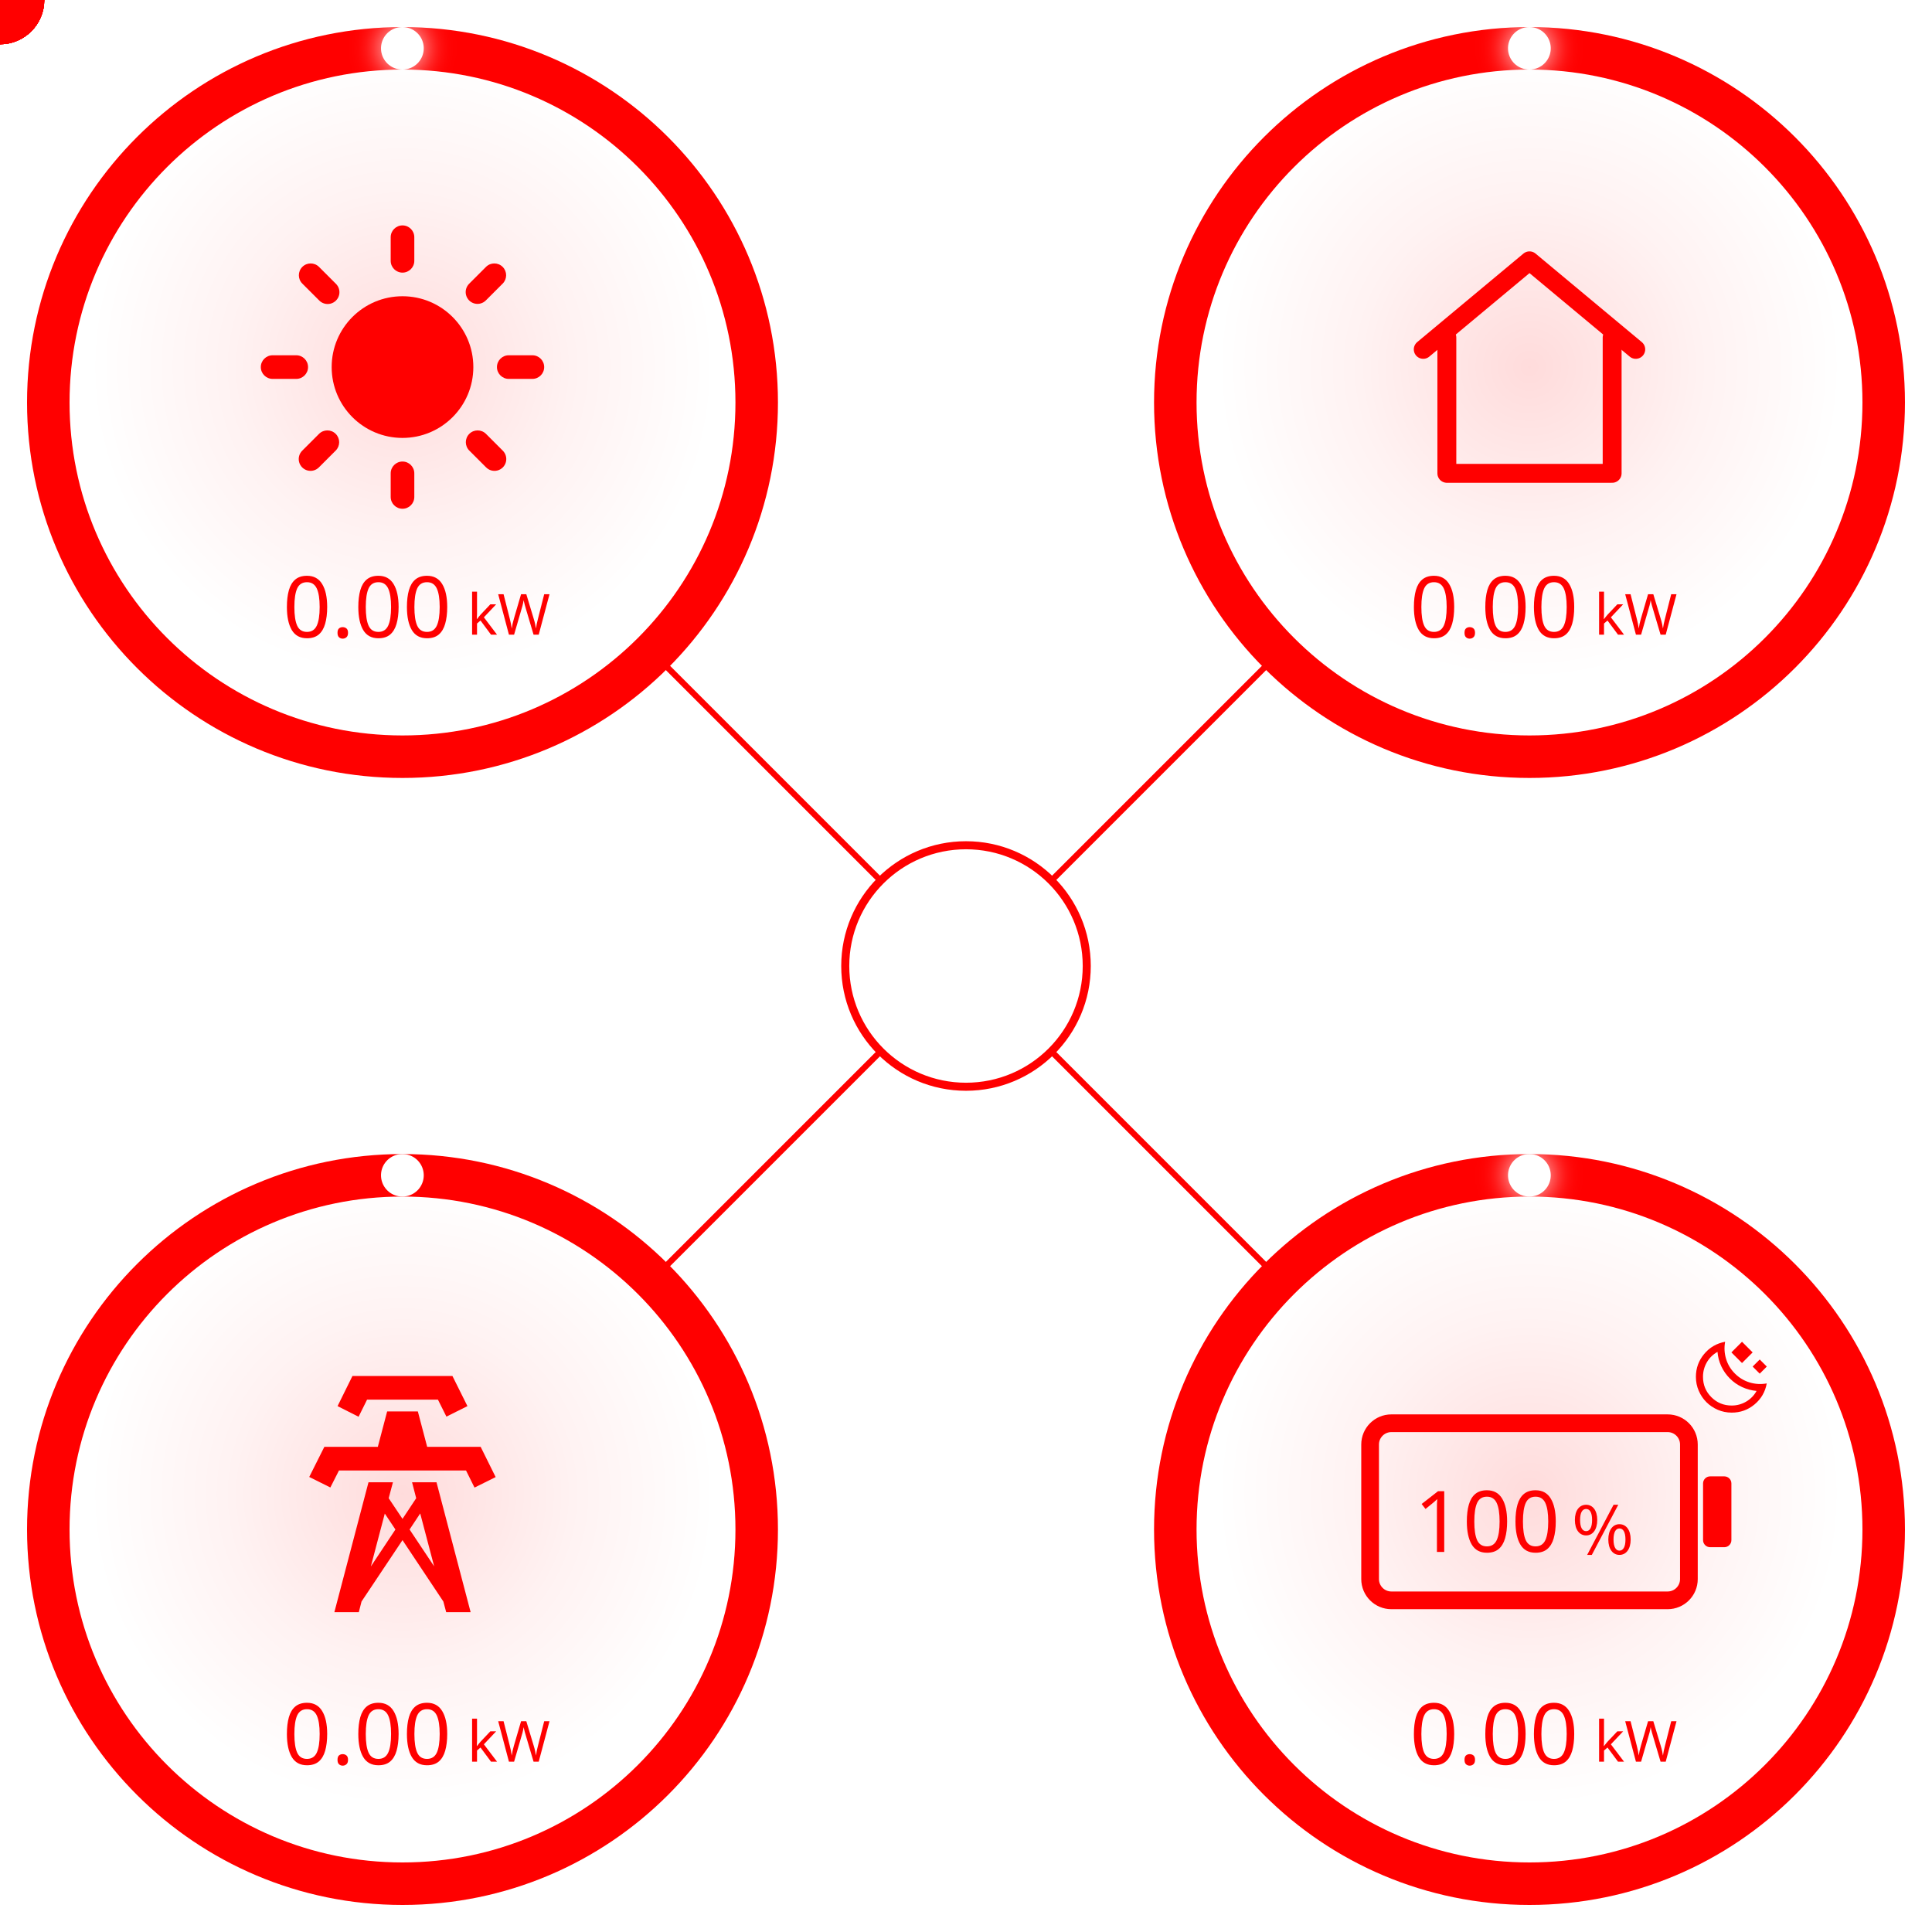
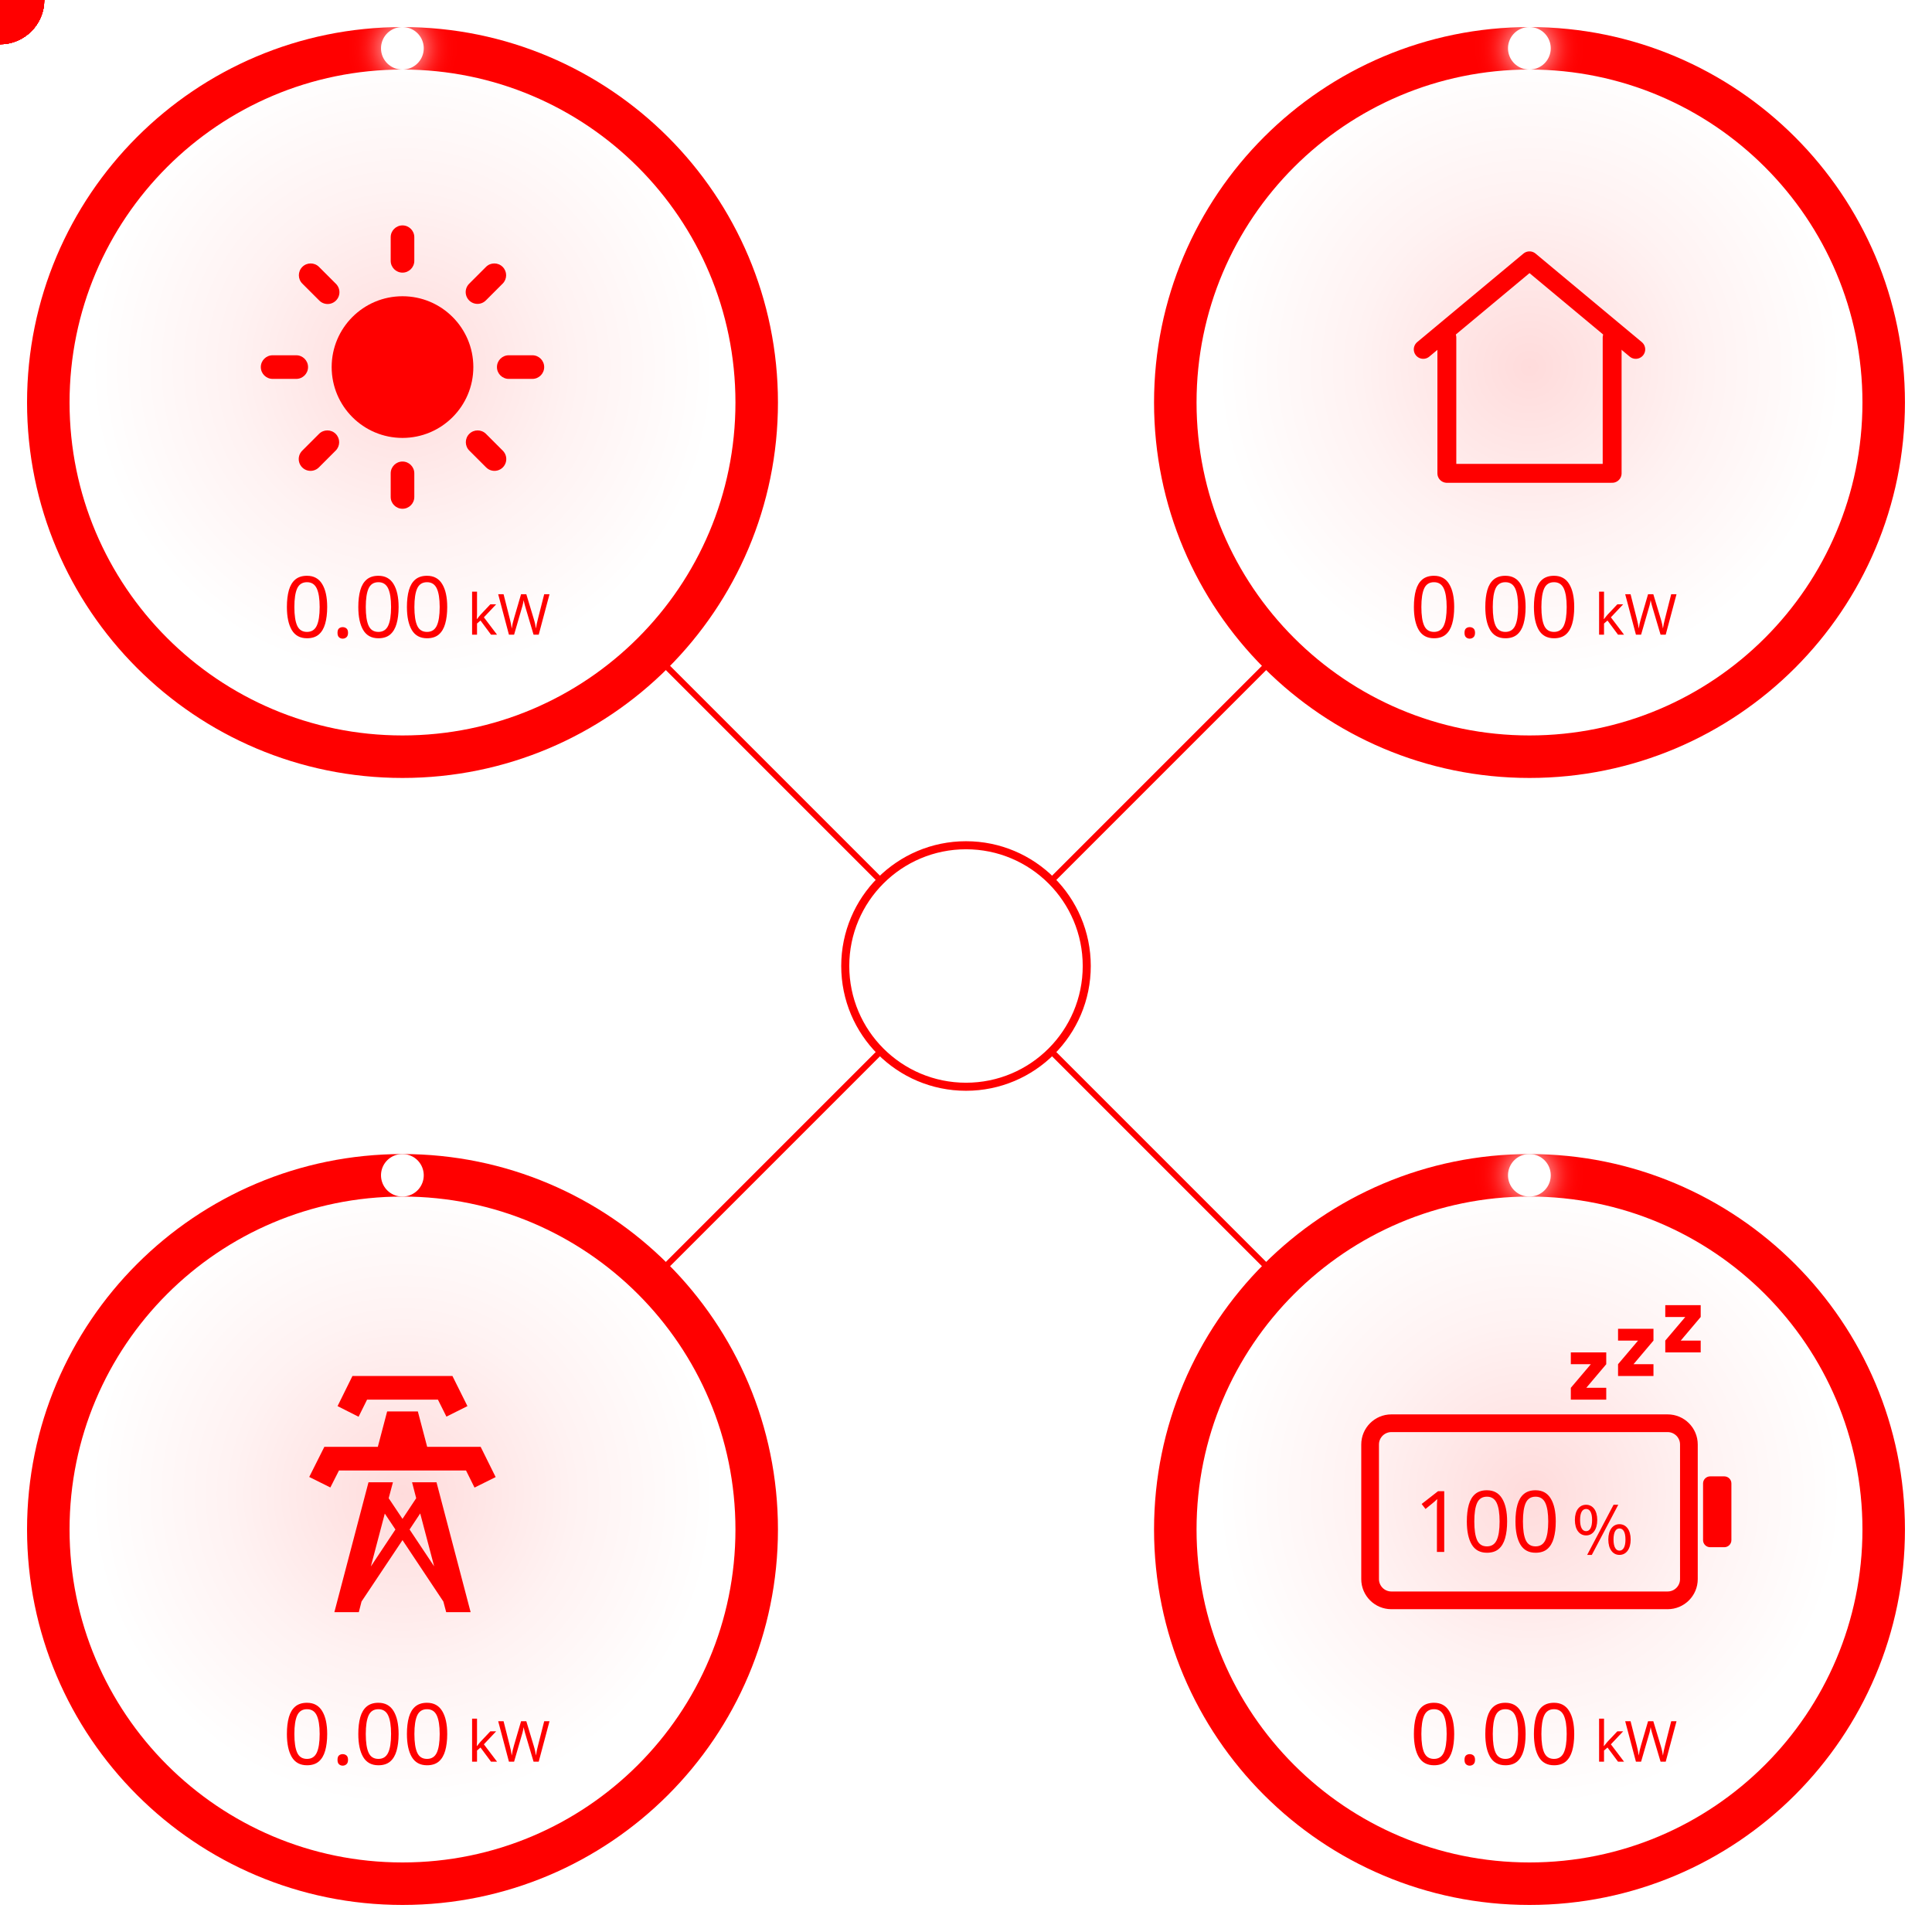
<svg xmlns="http://www.w3.org/2000/svg" width="480" height="480" viewBox="0 0 480 480">
  <style>
    svg {
      font-family: Open Sans;
      --first-highlight: #E0CC0C;
      --second-highlight: #489cfd;
      --third-highlight: #22c55e;
      --fourth-highlight: #A352CC;
      --outline-color: #3d3846;
      --fill-color: #111217;
      --label-color: #e5e5e5;
      --center-background: #d73237;
      --center-outline: #e5e5e5;
      --center-icon: #fff;
      --connection-color: #77767b;
    }
  </style>
  <defs>
    <filter id="glow" x="-100%" y="-100%" width="300%" height="300%">
      <feGaussianBlur stdDeviation="4" result="blur" />
      <feMerge>
        <feMergeNode in="blur" />
        <feMergeNode in="SourceGraphic" />
      </feMerge>
    </filter>
  </defs>
  <path d="M160,160L225,225" id="gridPath" stroke="var(--connection-color, red)" stroke-width="1.5" />
  <path d="M320,160L255,225" id="gridPath" stroke="var(--connection-color, red)" stroke-width="1.5" />
  <path d="M320,320L255,255" id="gridPath" stroke="var(--connection-color, red)" stroke-width="1.5" />
  <path d="M160,320L225,255" id="gridPath" stroke="var(--connection-color, red)" stroke-width="1.5" />
  <circle id="node1" r="10" stroke="var(--fill-color, red)" stroke-width="2" fill="var(--first-highlight, red)">
    <animateMotion dur="1.6s" repeatCount="indefinite" path="M160,160L225,225" keyPoints="0;1" keyTimes="0;1" calcMode="linear" />
  </circle>
  <circle id="node2" r="10" stroke="var(--fill-color, red)" stroke-width="2" fill="var(--first-highlight, red)">
    <animateMotion dur="1.6s" repeatCount="indefinite" path="M160,160L225,225" begin="-0.8s" keyPoints="0;1" keyTimes="0;1" calcMode="linear" />
  </circle>
  <circle id="node3" r="10" stroke="var(--fill-color, red)" stroke-width="2" fill="var(--second-highlight, red)">
    <animateMotion dur="1.6s" repeatCount="indefinite" path="M320,160L255,225" keyPoints="1;0" keyTimes="0;1" calcMode="linear" />
  </circle>
  <circle id="node4" r="10" stroke="var(--fill-color, red)" stroke-width="2" fill="var(--second-highlight, red)">
    <animateMotion dur="1.6s" repeatCount="indefinite" path="M320,160L255,225" begin="-0.8s" keyPoints="1;0" keyTimes="0;1" calcMode="linear" />
  </circle>
  <circle id="node5" r="10" stroke="var(--fill-color, red)" stroke-width="2" fill="var(--third-highlight, red)">
    <animateMotion dur="1.6s" repeatCount="indefinite" path="M320,320L255,255" keyPoints="1;0" keyTimes="0;1" calcMode="linear" />
  </circle>
  <circle id="node6" r="10" stroke="var(--fill-color, red)" stroke-width="2" fill="var(--third-highlight, red)">
    <animateMotion dur="1.6s" repeatCount="indefinite" path="M320,320L255,255" begin="-0.8s" keyPoints="1;0" keyTimes="0;1" calcMode="linear" />
  </circle>
  <circle id="node7" r="10" stroke="var(--fill-color, red)" stroke-width="2" fill="var(--fourth-highlight, red)">
    <animateMotion dur="1.6s" repeatCount="indefinite" path="M160,320L225,255" keyPoints="1;0" keyTimes="0;1" calcMode="linear" />
  </circle>
  <circle id="node8" r="10" stroke="var(--fill-color, red)" stroke-width="2" fill="var(--fourth-highlight, red)">
    <animateMotion dur="1.6s" repeatCount="indefinite" path="M160,320L225,255" begin="-0.8s" keyPoints="1;0" keyTimes="0;1" calcMode="linear" />
  </circle>
  <g id="top_left" transform="translate(100, 100) scale(0.88) translate(-120, -120)">
    <defs>
      <radialGradient id="topLeftGlow">
        <stop offset="0%" stop-color="var(--first-highlight, red)" stop-opacity="0.14" />
        <stop offset="55%" stop-color="var(--first-highlight, red)" stop-opacity="0.05" />
        <stop offset="100%" stop-color="var(--first-highlight, red)" stop-opacity="0" />
      </radialGradient>
    </defs>
    <circle cx="120" cy="120" r="100" fill="var(--fill-color, white)" stroke="var(--outline-color, red)" stroke-width="12" />
    <circle cx="120" cy="110" r="88" fill="url(#topLeftGlow)" />
    <circle id="topLeftProgress" cx="120" cy="120" r="100" fill="none" stroke="var(--first-highlight, white)" stroke-width="12" stroke-linecap="round" stroke-dasharray="628.32" stroke-dashoffset="628.32" transform="rotate(-90 120 120)" filter="url(#glow)" />
    <svg id="topLeftIcon" viewBox="0 0 24 24" stroke="none" fill="var(--first-highlight, red)" x="80" y="70" width="80" height="80">
      <circle cx="12" cy="12" r="6" />
      <path d="M12 0a1 1 0 0 1 1 1v2a1 1 0 1 1-2 0V1a1 1 0 0 1 1-1ZM0 12a1 1 0 0 1 1-1h2a1 1 0 1 1 0 2H1a1 1 0 0 1-1-1ZM21 11a1 1 0 1 0 0 2h2a1 1 0 1 0 0-2h-2ZM13 21a1 1 0 1 0-2 0v2a1 1 0 1 0 2 0v-2ZM6.343 17.657a1 1 0 0 1 0 1.414L4.93 20.485a1 1 0 1 1-1.414-1.414l1.414-1.414a1 1 0 0 1 1.414 0ZM20.485 3.515a1 1 0 0 1 0 1.414l-1.414 1.414a1 1 0 1 1-1.414-1.414l1.414-1.414a1 1 0 0 1 1.414 0ZM3.515 3.515a1 1 0 0 1 1.414 0l1.414 1.414A1 1 0 1 1 4.93 6.343L3.515 4.93a1 1 0 0 1 0-1.414ZM17.657 17.657a1 1 0 0 1 1.414 0l1.414 1.414a1 1 0 1 1-1.414 1.414l-1.414-1.414a1 1 0 0 1 0-1.414Z" />
    </svg>
+     <svg id="topLeftStandbyIcon" viewBox="0 0 24 24" stroke="none" fill="var(--first-highlight, red)" x="80" y="70" width="80" height="80" display="none">
+       <path d="M17.75,4.09L15.22,6.03L16.13,9.09L13.5,7.28L10.87,9.09L11.78,6.03L9.25,4.09L12.44,4L13.5,1L14.56,4L17.75,4.09M21.25,11L19.61,12.25L20.2,14.23L18.5,13.06L16.8,14.23L17.39,12.25L15.75,11L17.81,10.95L18.5,9L19.19,10.95L21.25,11M18.97,15.95C19.8,15.87 20.69,17.05 20.16,17.8C19.84,18.25 19.5,18.67 19.08,19.07C15.17,23 8.84,23 4.94,19.07C1.03,15.17 1.03,8.83 4.94,4.93C5.34,4.53 5.76,4.17 6.21,3.85C6.96,3.32 8.14,4.21 8.06,5.04C7.79,7.9 8.75,10.87 10.95,13.06C13.14,15.26 16.1,16.22 18.97,15.95M17.33,17.97C14.5,17.81 11.7,16.64 9.53,14.5C7.36,12.31 6.2,9.5 6.04,6.68C3.23,9.82 3.34,14.64 6.35,17.66C9.37,20.67 14.19,20.78 17.33,17.97Z" />
+     </svg>
    <svg id="topLeftSleepIndicator" display="none" viewBox="0 0 24 24" x="80" y="70" width="80" height="80" fill="var(--first-highlight, red)">
      <path d="M17.75,4.09L15.22,6.03L16.13,9.09L13.5,7.28L10.87,9.09L11.78,6.03L9.25,4.09L12.44,4L13.5,1L14.56,4L17.75,4.09M21.25,11L19.61,12.25L20.2,14.23L18.5,13.06L16.8,14.23L17.39,12.25L15.75,11L17.81,10.95L18.5,9L19.19,10.95L21.25,11M18.97,15.95C19.8,15.87 20.69,17.05 20.16,17.8C19.84,18.25 19.5,18.67 19.08,19.07C15.17,23 8.84,23 4.94,19.07C1.03,15.17 1.03,8.83 4.94,4.93C5.34,4.53 5.76,4.17 6.21,3.85C6.96,3.32 8.14,4.21 8.06,5.04C7.79,7.9 8.75,10.87 10.95,13.06C13.14,15.26 16.1,16.22 18.97,15.95M17.33,17.97C14.5,17.81 11.7,16.64 9.53,14.5C7.36,12.31 6.2,9.5 6.04,6.68C3.23,9.82 3.34,14.64 6.35,17.66C9.37,20.67 14.19,20.78 17.33,17.97Z" />
    </svg>
    <g id="topLeftPrimaryLabel" transform="translate(120,178)" font-family="sans-serif" fill="var(--label-color, red)" dominant-baseline="middle">
      <text id="topLeftLabelValue" x="-10" y="0" font-size="24" text-anchor="middle">0.00</text>
      <text id="topLeftLabelUnit" x="30" y="2" font-size="16" text-anchor="middle">kW</text>
    </g>
  </g>
  <g id="top_right" transform="translate(380, 100) scale(0.88) translate(-120, -120)">
    <defs>
      <radialGradient id="topRightGlow">
        <stop offset="0%" stop-color="var(--second-highlight, red)" stop-opacity="0.14" />
        <stop offset="55%" stop-color="var(--second-highlight, red)" stop-opacity="0.05" />
        <stop offset="100%" stop-color="var(--second-highlight, red)" stop-opacity="0" />
      </radialGradient>
    </defs>
    <circle cx="120" cy="120" r="100" fill="var(--fill-color, white)" stroke="var(--outline-color, red)" stroke-width="12" />
    <circle cx="120" cy="110" r="88" fill="url(#topRightGlow)" />
    <circle id="topRightProgress" cx="120" cy="120" r="100" fill="none" stroke="var(--second-highlight, white)" stroke-width="12" stroke-linecap="round" stroke-dasharray="628.32" stroke-dashoffset="628.32" transform="rotate(-90 120 120)" filter="url(#glow)" />
    <svg id="topRightIcon" viewBox="0 0 24 24" fill="none" x="80" y="70" width="80" height="80" stroke="var(--second-highlight, red)" stroke-width="1.6" stroke-linecap="round" stroke-linejoin="round">
      <path d="M3 10.5L12 3L21 10.5" />
      <path d="M5 9.5V21H19V9.5" />
    </svg>
    <g id="topRightPrimaryLabel" transform="translate(120,178)" font-family="sans-serif" fill="var(--label-color, red)" dominant-baseline="middle">
      <text id="topRightLabelValue" x="-10" y="0" font-size="24" text-anchor="middle">0.00</text>
      <text id="topRightLabelUnit" x="30" y="2" font-size="16" text-anchor="middle">kW</text>
    </g>
  </g>
  <g id="bottom_right" transform="translate(380, 380) scale(0.88) translate(-120, -120)">
    <defs>
      <radialGradient id="bottomRightGlow">
        <stop offset="0%" stop-color="var(--third-highlight, red)" stop-opacity="0.14" />
        <stop offset="55%" stop-color="var(--third-highlight, red)" stop-opacity="0.05" />
        <stop offset="100%" stop-color="var(--third-highlight, red)" stop-opacity="0" />
      </radialGradient>
    </defs>
    <circle cx="120" cy="120" r="100" fill="var(--fill-color, white)" stroke="var(--outline-color, red)" stroke-width="12" />
    <circle cx="120" cy="110" r="88" fill="url(#bottomRightGlow)" />
    <circle id="bottomRightProgress" cx="120" cy="120" r="100" fill="none" stroke="var(--third-highlight, white)" stroke-width="12" stroke-linecap="round" stroke-dasharray="628.32" stroke-dashoffset="628.32" transform="rotate(-90 120 120)" filter="url(#glow)" />
    <g id="bottomRightPrimaryLabel" transform="translate(120,178)" font-family="sans-serif" fill="var(--label-color, red)" dominant-baseline="middle">
      <text id="bottomRightLabelValue" x="-10" y="0" font-size="24" text-anchor="middle">0.00</text>
      <text id="bottomRightLabelUnit" x="30" y="2" font-size="16" text-anchor="middle">kW</text>
    </g>
    <g id="bottomRightIcon">
      <rect id="battery" x="75" y="90" width="90" height="50" rx="6" fill="none" stroke="var(--third-highlight, red)" stroke-width="5" />
      <rect id="batteryTerminal" x="169" y="105" width="8" height="20" rx="2" fill="var(--third-highlight, red)" />
      <text id="bottomRightSecondaryLabel" x="120" y="118" text-anchor="middle" dominant-baseline="middle" font-size="24" font-family="sans-serif" font-weight="regular" fill="var(--third-highlight, red)">100﹪</text>
    </g>
-     <svg id="bottomRightSleepIndicator" viewBox="0 0 24 24" x="165" y="65" width="24" height="24" fill="var(--third-highlight, red)">
-       <path d="M15,8L12,5l3-3l3,3L15,8Zm5,3L18,9l2-2l2,2l-2,2ZM12.08,22q-2.1,0-3.94-0.8t-3.2-2.16q-1.36-1.36-2.16-3.2T1.98,11.9q0-3.65 2.32-6.44T10.23,2Q9.78,4.47 10.5,6.84T13,10.98q1.78,1.78 4.14,2.5t4.84,0.28q-0.65,3.6-3.45,5.93T12.08,22Zm0-2q2.2,0 4.08-1.1t2.95-3.02q-2.15-0.2-4.08-1.09t-3.45-2.41T9.15,8.92T8.08,4.85Q6.15,5.93 5.06,7.81Q3.98,9.7 3.98,11.9q0,3.38 2.36,5.74T12.08,20Zm-0.5-7.63Z" />
+     <svg id="bottomRightSleepIndicator" viewBox="0 0 24 24" x="130" y="50" width="40" height="40" fill="var(--third-highlight, red)">
+       <path d="M23,12H17V10L20.39,6H17V4H23V6L19.62,10H23V12M15,16H9V14L12.39,10H9V8H15V10L11.62,14H15V16M7,20H1V18L4.39,14H1V12H7V14L3.62,18H7V20Z" />
    </svg>
  </g>
  <g id="bottom_left" transform="translate(100, 380) scale(0.88) translate(-120, -120)">
    <defs>
      <radialGradient id="bottomLeftGlow">
        <stop offset="0%" stop-color="var(--fourth-highlight, red)" stop-opacity="0.14" />
        <stop offset="55%" stop-color="var(--fourth-highlight, red)" stop-opacity="0.05" />
        <stop offset="100%" stop-color="var(--fourth-highlight, red)" stop-opacity="0" />
      </radialGradient>
    </defs>
    <circle cx="120" cy="120" r="100" fill="var(--fill-color, white)" stroke="var(--outline-color, red)" stroke-width="12" />
    <circle cx="120" cy="110" r="88" fill="url(#bottomLeftGlow)" />
    <svg id="bottomLeftIcon" viewBox="0 0 24 24" stroke="none" fill="var(--fourth-highlight, red)" x="80" y="70" width="80" height="80">
      <path d="M8.28,5.45L6.5,4.55L7.76,2H16.23L17.5,4.55L15.72,5.44L15,4H9L8.28,5.45M18.62,8H14.09L13.3,5H10.7L9.91,8H5.38L4.1,10.55L5.89,11.44L6.62,10H17.38L18.1,11.45L19.89,10.56L18.62,8M17.77,22H15.7L15.46,21.1L12,15.9L8.53,21.1L8.3,22H6.23L9.12,11H11.19L10.83,12.35L12,14.1L13.16,12.35L12.81,11H14.88L17.77,22M11.4,15L10.5,13.65L9.32,18.13L11.4,15M14.68,18.12L13.5,13.64L12.6,15L14.68,18.12Z" />
    </svg>
    <circle id="bottomLeftProgress" cx="120" cy="120" r="100" fill="none" stroke="var(--fourth-highlight, white)" stroke-width="12" stroke-linecap="round" stroke-dasharray="628.32" stroke-dashoffset="628.32" transform="rotate(-90 120 120)" />
    <g id="bottomLeftPrimaryLabel" transform="translate(120,178)" font-family="sans-serif" fill="var(--label-color, red)" dominant-baseline="middle">
      <text id="bottomLeftLabelValue" x="-10" y="0" font-size="24" text-anchor="middle">0.00</text>
      <text id="bottomLeftLabelUnit" x="30" y="2" font-size="16" text-anchor="middle">kW</text>
    </g>
  </g>
  <g id="center" transform="translate(240, 240) scale(0.2) translate(-120, -120)">
    <circle cx="120" cy="120" r="150" fill="var(--center-background, white)" stroke="var(--center-outline, red)" stroke-width="10" />
    <svg viewBox="0 0 24 24" height="240px" width="240px" fill="var(--center-icon, white)">
      <path d="M11 15H6L13 1V9H18L11 23V15Z" />
    </svg>
  </g>
</svg>
